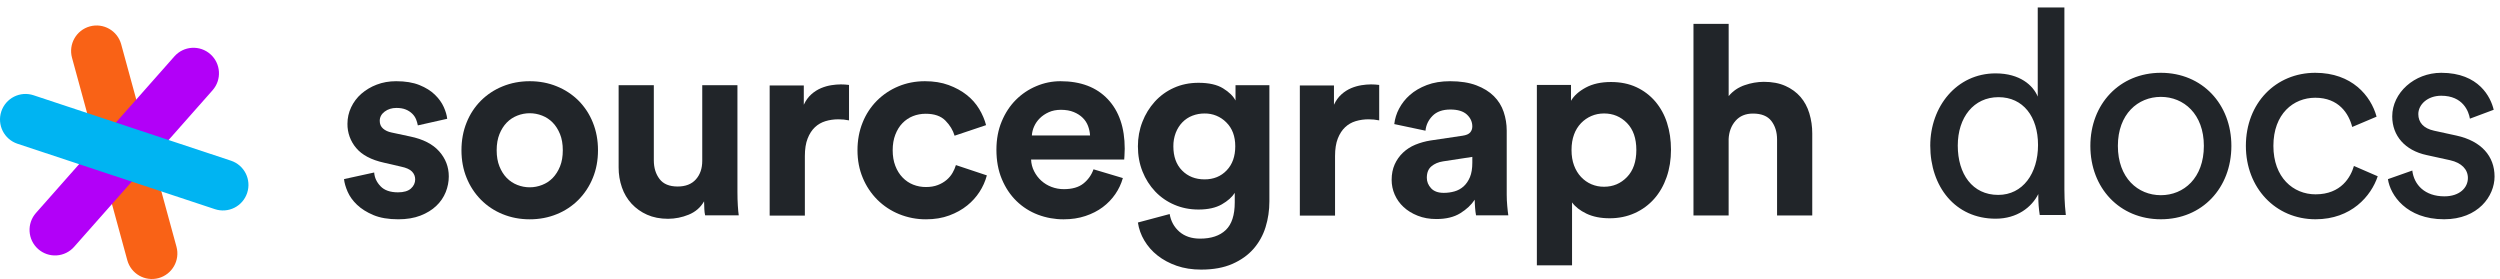
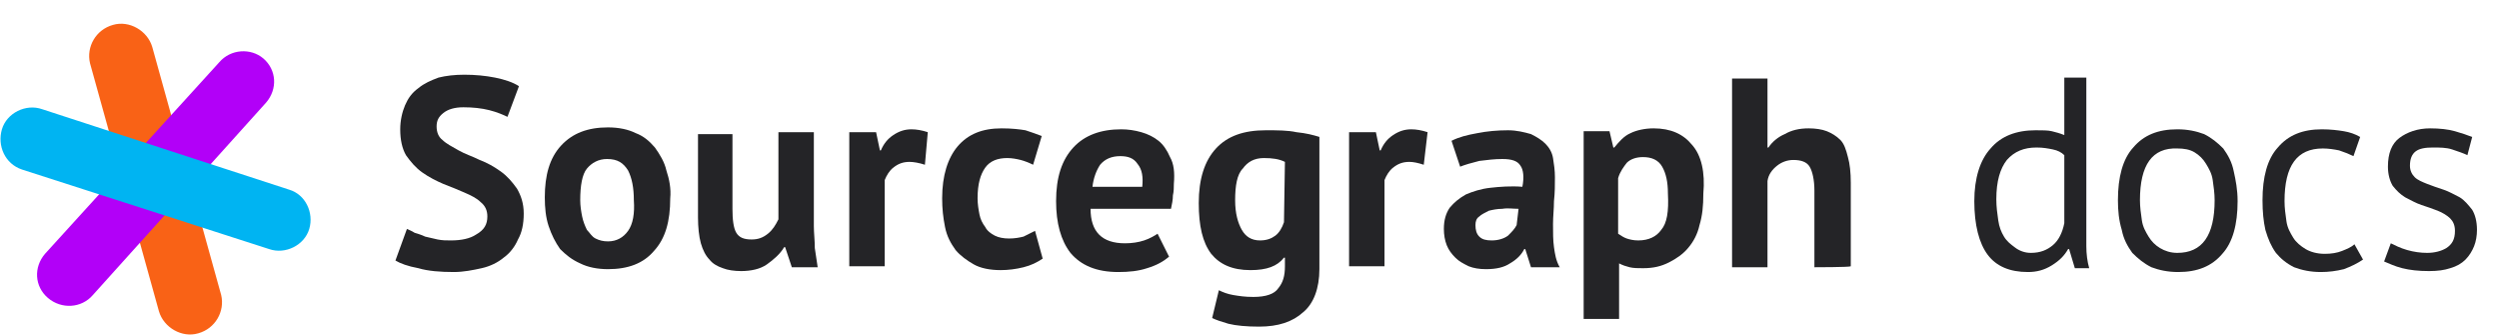
- <svg xmlns="http://www.w3.org/2000/svg" width="314" height="35" viewBox="0 0 314 35">
-   <g fill="none" fill-rule="evenodd">
-     <path fill="#212529" d="M245.896 18.288c0 3.564 1.836 6.192 5.076 6.192 3.096 0 5.004-2.7 5.004-6.264s-1.872-6.012-4.968-6.012-5.112 2.52-5.112 6.084zm10.116 6.372v-.288c-.828 1.656-2.664 3.096-5.364 3.096-5.076 0-8.208-4.032-8.208-9.18 0-4.896 3.312-9.072 8.208-9.072 3.06 0 4.716 1.512 5.292 2.916V.936h3.348v22.86c0 1.656.144 2.916.18 3.204h-3.276a14.504 14.504 0 0 1-.18-2.34zm15.393-.144c2.88 0 5.4-2.16 5.4-6.192 0-3.996-2.52-6.156-5.4-6.156-2.88 0-5.4 2.16-5.4 6.156 0 4.032 2.52 6.192 5.4 6.192zm0-15.372c5.184 0 8.856 3.924 8.856 9.18 0 5.292-3.672 9.216-8.856 9.216-5.184 0-8.856-3.924-8.856-9.216 0-5.256 3.672-9.18 8.856-9.18zm19.39 3.132c-2.737 0-5.257 2.016-5.257 6.048 0 3.96 2.484 6.084 5.292 6.084 3.24 0 4.428-2.196 4.824-3.564l2.988 1.296c-.828 2.484-3.312 5.4-7.812 5.4-5.04 0-8.748-3.96-8.748-9.216 0-5.4 3.78-9.18 8.712-9.18 4.608 0 6.984 2.88 7.704 5.508l-3.06 1.296c-.432-1.692-1.692-3.672-4.644-3.672zm9.129 10.224l3.06-1.08c.216 1.8 1.584 3.24 4.032 3.24 1.908 0 2.952-1.08 2.952-2.304 0-1.08-.792-1.908-2.232-2.232l-2.952-.648c-2.7-.576-4.32-2.412-4.32-4.86 0-2.952 2.772-5.472 6.156-5.472 4.752 0 6.228 3.096 6.588 4.644l-2.988 1.116c-.144-.9-.864-2.88-3.6-2.88-1.728 0-2.88 1.116-2.88 2.304 0 1.044.648 1.8 1.98 2.088l2.808.612c3.132.684 4.788 2.592 4.788 5.148 0 2.448-2.052 5.364-6.336 5.364-4.752 0-6.768-3.06-7.056-5.04z" />
-     <g fill="#212529">
-       <path d="M217.12 27.059h-4.42V3h4.42v9.072a4.41 4.41 0 0 1 2.026-1.38 7.43 7.43 0 0 1 2.392-.415c1.043 0 1.944.171 2.707.515.767.343 1.397.804 1.895 1.38.5.576.87 1.262 1.112 2.06a8.61 8.61 0 0 1 .367 2.525V27.06h-4.42V17.52c0-.93-.239-1.705-.716-2.326-.475-.62-1.246-.93-2.309-.93-.93 0-1.66.303-2.193.913-.53.61-.82 1.368-.864 2.276v9.605h.002z" />
-       <path fill-rule="nonzero" d="M193.03 33.327V10.665h4.288v1.994c.377-.643.994-1.196 1.859-1.662.864-.465 1.916-.697 3.157-.697 1.197 0 2.259.215 3.19.647a6.961 6.961 0 0 1 2.377 1.796 7.72 7.72 0 0 1 1.477 2.692c.332 1.03.498 2.154.498 3.372 0 1.241-.182 2.386-.548 3.44-.364 1.05-.885 1.96-1.56 2.723a7.153 7.153 0 0 1-2.444 1.795c-.952.432-2.006.65-3.155.65-1.131 0-2.1-.195-2.91-.582-.806-.389-1.412-.86-1.81-1.412v7.907h-4.419zm12.495-14.49c0-1.462-.394-2.59-1.18-3.39-.786-.797-1.743-1.196-2.874-1.196-.577 0-1.107.106-1.595.317-.487.21-.92.509-1.296.897a4.052 4.052 0 0 0-.88 1.428c-.21.565-.316 1.213-.316 1.945 0 .73.105 1.38.316 1.942.211.565.503 1.047.88 1.447.377.4.809.703 1.296.913a3.945 3.945 0 0 0 1.595.315c1.13 0 2.088-.402 2.874-1.211.787-.808 1.18-1.944 1.18-3.406zM174.79 22.595c0-.73.129-1.379.382-1.944a4.646 4.646 0 0 1 1.044-1.478c.445-.421.96-.753 1.545-.996a8.622 8.622 0 0 1 1.911-.532l4.022-.598c.465-.066.786-.205.963-.415.178-.21.266-.459.266-.748 0-.576-.227-1.074-.68-1.496-.456-.42-1.147-.632-2.078-.632-.975 0-1.72.267-2.243.798-.52.532-.814 1.152-.88 1.861l-3.921-.83a5.385 5.385 0 0 1 .598-1.929 5.939 5.939 0 0 1 1.362-1.727c.577-.51 1.286-.925 2.127-1.247.841-.321 1.816-.482 2.924-.482 1.283 0 2.382.171 3.291.514.907.344 1.643.798 2.208 1.363a5.035 5.035 0 0 1 1.229 1.976c.256.754.384 1.54.384 2.36v8.04c0 .445.021.915.066 1.413s.088.891.134 1.18h-4.054a8.588 8.588 0 0 1-.116-.914c-.032-.387-.05-.735-.05-1.047-.422.643-1.025 1.208-1.811 1.696-.786.487-1.79.73-3.007.73-.865 0-1.645-.137-2.341-.417-.699-.276-1.292-.64-1.78-1.096a4.642 4.642 0 0 1-1.112-1.56 4.593 4.593 0 0 1-.383-1.843zm6.547 1.628c.462 0 .912-.06 1.344-.183a2.877 2.877 0 0 0 1.149-.63c.331-.3.595-.687.796-1.164.198-.474.298-1.08.298-1.81v-.73l-3.688.563c-.574.089-1.06.295-1.444.616-.39.322-.583.804-.583 1.445 0 .489.177.927.533 1.313.354.386.884.58 1.595.58z" />
-       <path d="M173.23 15.118a6.739 6.739 0 0 0-1.33-.133 5.6 5.6 0 0 0-1.628.232c-.51.155-.951.41-1.328.765-.377.355-.68.825-.915 1.412-.231.588-.347 1.325-.347 2.21v7.476h-4.422V10.732h4.286v2.426c.245-.532.56-.968.949-1.313a4.386 4.386 0 0 1 1.228-.78 5.699 5.699 0 0 1 1.297-.366 7.914 7.914 0 0 1 1.178-.099c.179 0 .348.005.514.017.169.011.34.028.515.05v4.451h.002z" />
-       <path fill-rule="nonzero" d="M146.91 26.883c.153.908.564 1.649 1.228 2.226.666.575 1.53.863 2.593.863 1.394 0 2.47-.36 3.223-1.079.754-.721 1.131-1.879 1.131-3.473v-1.197c-.334.532-.877 1.015-1.63 1.447-.752.43-1.727.647-2.922.647-1.088 0-2.095-.198-3.025-.598a7.172 7.172 0 0 1-2.41-1.662 7.823 7.823 0 0 1-1.594-2.508c-.39-.963-.583-2.02-.583-3.173 0-1.086.188-2.11.565-3.074a8.142 8.142 0 0 1 1.563-2.543 7.212 7.212 0 0 1 2.39-1.727c.933-.421 1.962-.632 3.093-.632 1.307 0 2.336.233 3.087.697.753.464 1.276.975 1.562 1.528v-1.924h4.254v14.587c0 1.13-.16 2.21-.48 3.24a7.494 7.494 0 0 1-1.512 2.725c-.689.786-1.576 1.418-2.658 1.894-1.085.476-2.393.715-3.921.715-1.13 0-2.156-.161-3.076-.481-.92-.322-1.723-.754-2.409-1.297a6.759 6.759 0 0 1-1.66-1.893 6.134 6.134 0 0 1-.799-2.243l3.99-1.065zm4.386-4.354c1.128 0 2.055-.377 2.773-1.13.721-.753 1.08-1.761 1.08-3.024 0-1.264-.377-2.265-1.13-3.008a3.74 3.74 0 0 0-2.723-1.113 4.16 4.16 0 0 0-1.545.282 3.504 3.504 0 0 0-1.249.831c-.354.366-.63.804-.83 1.314a4.643 4.643 0 0 0-.298 1.694c0 1.286.364 2.3 1.096 3.04.73.742 1.673 1.114 2.826 1.114zM141.03 22.365a6.759 6.759 0 0 1-.944 2.01c-.433.63-.96 1.178-1.581 1.643-.62.465-1.344.835-2.175 1.112-.831.278-1.743.416-2.741.416a8.996 8.996 0 0 1-3.223-.581 7.813 7.813 0 0 1-2.691-1.711c-.776-.754-1.39-1.672-1.845-2.76-.454-1.083-.68-2.314-.68-3.688 0-1.307.22-2.493.665-3.555.442-1.064 1.035-1.965 1.778-2.708a7.955 7.955 0 0 1 2.576-1.727 7.714 7.714 0 0 1 3.022-.616c2.547 0 4.53.754 5.95 2.26 1.417 1.506 2.124 3.577 2.124 6.214 0 .31-.01.603-.032.88a8.848 8.848 0 0 0-.032.482h-11.697c.022.53.15 1.025.383 1.477.232.456.531.85.897 1.181a4.05 4.05 0 0 0 1.28.781 4.302 4.302 0 0 0 1.56.282c1.041 0 1.854-.234 2.442-.699a3.938 3.938 0 0 0 1.279-1.794l3.685 1.101zm-4.12-5.351a3.993 3.993 0 0 0-.248-1.18 2.81 2.81 0 0 0-.664-1.029c-.301-.3-.675-.542-1.13-.73-.456-.188-.992-.283-1.614-.283-.575 0-1.084.1-1.526.3-.444.199-.821.455-1.13.763a3.368 3.368 0 0 0-.714 1.03 3.23 3.23 0 0 0-.282 1.13h7.308v-.001z" />
-       <path d="M116.274 14.288c-.576 0-1.114.1-1.612.298-.499.2-.936.494-1.312.881-.377.388-.676.87-.897 1.446-.223.576-.332 1.23-.332 1.96s.109 1.385.332 1.96c.22.578.526 1.063.913 1.463.387.4.83.698 1.328.896a4.3 4.3 0 0 0 1.612.298c.554 0 1.047-.08 1.48-.248a3.79 3.79 0 0 0 1.113-.648c.31-.266.56-.565.747-.896a4.47 4.47 0 0 0 .416-.964l3.887 1.295a7.221 7.221 0 0 1-2.46 3.773c-.643.52-1.395.94-2.26 1.26-.862.322-1.839.483-2.923.483a8.788 8.788 0 0 1-3.372-.649 8.276 8.276 0 0 1-2.741-1.81 8.465 8.465 0 0 1-1.827-2.742c-.443-1.052-.666-2.21-.666-3.472s.216-2.426.648-3.49a8.162 8.162 0 0 1 1.796-2.74 8.32 8.32 0 0 1 2.69-1.795c1.03-.43 2.145-.647 3.34-.647 1.108 0 2.099.16 2.973.482.875.322 1.634.736 2.277 1.247a6.505 6.505 0 0 1 1.561 1.76c.4.665.687 1.34.865 2.028l-3.954 1.328c-.2-.685-.583-1.317-1.147-1.893-.565-.576-1.39-.864-2.475-.864zM106.638 15.118a6.739 6.739 0 0 0-1.329-.133c-.576 0-1.119.078-1.628.232-.51.156-.953.41-1.329.765-.376.355-.681.825-.913 1.412-.233.588-.348 1.325-.348 2.21v7.476H96.67V10.732h4.287v2.426c.243-.532.56-.968.947-1.313a4.392 4.392 0 0 1 1.23-.78c.43-.178.864-.3 1.294-.366a7.93 7.93 0 0 1 1.18-.099c.177 0 .348.005.514.017.166.011.339.028.515.05v4.451h.001zM88.565 27.049a4.422 4.422 0 0 1-.1-.765 14.33 14.33 0 0 1-.033-.997c-.444.777-1.092 1.335-1.943 1.68a6.875 6.875 0 0 1-2.575.514c-.997 0-1.877-.173-2.642-.514a5.913 5.913 0 0 1-1.944-1.38 5.815 5.815 0 0 1-1.213-2.044 7.507 7.507 0 0 1-.415-2.508V10.7h4.42v9.437c0 .931.237 1.71.715 2.342.475.63 1.234.947 2.276.947.997 0 1.762-.299 2.293-.897.532-.598.798-1.373.798-2.326V10.7h4.42v13.39c0 .644.016 1.225.05 1.746.033.521.071.925.115 1.213h-4.222z" />
-       <path fill-rule="nonzero" d="M66.534 10.2c1.218 0 2.354.215 3.406.647a8.242 8.242 0 0 1 2.725 1.794 8.19 8.19 0 0 1 1.794 2.741c.433 1.064.649 2.227.649 3.49 0 1.263-.216 2.419-.649 3.472a8.388 8.388 0 0 1-1.794 2.741 8.075 8.075 0 0 1-2.725 1.811c-1.052.432-2.188.649-3.406.649-1.22 0-2.355-.217-3.406-.649a8.088 8.088 0 0 1-2.724-1.81 8.372 8.372 0 0 1-1.796-2.742c-.432-1.053-.648-2.21-.648-3.472s.216-2.426.648-3.49a8.162 8.162 0 0 1 1.796-2.74 8.223 8.223 0 0 1 2.724-1.795c1.052-.43 2.188-.647 3.406-.647zm0 13.325c.532 0 1.052-.098 1.561-.299.51-.198.953-.492 1.33-.88.376-.387.68-.869.915-1.445.233-.576.348-1.252.348-2.027 0-.776-.115-1.451-.348-2.027-.234-.575-.538-1.058-.915-1.446a3.742 3.742 0 0 0-1.33-.881 4.246 4.246 0 0 0-3.123 0c-.509.2-.951.494-1.328.88-.377.39-.68.872-.913 1.447-.233.576-.349 1.251-.349 2.027 0 .775.117 1.45.349 2.027.232.576.536 1.058.913 1.446.377.387.82.68 1.328.88.51.2 1.03.298 1.562.298z" />
-       <path d="M46.997 21.665c.043.643.31 1.218.797 1.728.486.509 1.218.765 2.193.765.732 0 1.273-.16 1.63-.482.352-.32.53-.704.53-1.146 0-.377-.133-.704-.4-.982-.265-.276-.72-.48-1.361-.615l-2.16-.499c-1.595-.353-2.759-.968-3.49-1.844a4.603 4.603 0 0 1-1.096-3.04c0-.733.154-1.423.465-2.078a5.188 5.188 0 0 1 1.28-1.695 6.399 6.399 0 0 1 1.928-1.146c.742-.287 1.555-.431 2.443-.431 1.15 0 2.126.16 2.923.482.797.322 1.446.726 1.944 1.213.499.488.869 1.002 1.112 1.545.243.543.387 1.035.432 1.48l-3.687.829a4.15 4.15 0 0 0-.216-.748 2.095 2.095 0 0 0-.481-.715 2.475 2.475 0 0 0-.815-.53c-.321-.133-.713-.2-1.179-.2-.576 0-1.069.155-1.48.464-.408.311-.614.698-.614 1.163 0 .399.138.72.415.964.277.244.637.41 1.08.498l2.326.498c1.617.333 2.83.953 3.64 1.861.808.91 1.212 1.96 1.212 3.156 0 .667-.129 1.319-.382 1.96a4.887 4.887 0 0 1-1.18 1.73c-.53.51-1.196.919-1.993 1.229-.798.309-1.728.464-2.791.464-1.24 0-2.28-.177-3.123-.53-.843-.355-1.528-.788-2.06-1.297-.533-.51-.925-1.058-1.18-1.644-.255-.588-.405-1.113-.449-1.578l3.787-.829z" />
+ <svg xmlns="http://www.w3.org/2000/svg" version="1.1" id="Layer_1" x="0px" y="0px" viewBox="0 0 261 35" style="enable-background:new 0 0 261 35;" xml:space="preserve">
+   <style type="text/css">
+ 	.st0{fill:#F96216;}
+ 	.st1{fill:#B200F8;}
+ 	.st2{fill:#00B4F2;}
+ 	.st3{fill:#242427;}
+ </style>
+   <g>
+     <path class="st0" d="M9.4,6.6l7.2,25.9c0.5,1.7,2.4,2.8,4.1,2.3c1.8-0.5,2.8-2.3,2.4-4L15.9,4.9c-0.5-1.7-2.4-2.8-4.1-2.3   C10,3.1,9,4.9,9.4,6.6z" />
+     <path class="st1" d="M22.9,6.5L4.7,26.5c-1.2,1.4-1.1,3.4,0.3,4.6c1.4,1.2,3.5,1.1,4.7-0.3l18.1-20.1c1.2-1.4,1.1-3.4-0.3-4.6   C26.2,5,24.1,5.1,22.9,6.5z" />
+     <path class="st2" d="M2.3,17.7L28.1,26c1.7,0.6,3.7-0.4,4.2-2.1s-0.4-3.6-2.1-4.1L4.4,11.4c-1.7-0.6-3.7,0.4-4.2,2.1   S0.5,17.1,2.3,17.7z" />
+     <path class="st3" d="M50.9,22.6c0-0.6-0.2-1.1-0.7-1.5c-0.4-0.4-1-0.7-1.7-1s-1.4-0.6-2.2-0.9c-0.7-0.3-1.5-0.7-2.2-1.2   c-0.7-0.5-1.2-1.1-1.7-1.8c-0.4-0.7-0.6-1.6-0.6-2.7c0-0.9,0.2-1.8,0.5-2.5c0.3-0.7,0.7-1.3,1.4-1.8c0.6-0.5,1.3-0.8,2.1-1.1   c0.8-0.2,1.7-0.3,2.7-0.3c1.1,0,2.2,0.1,3.2,0.3c1,0.2,1.9,0.5,2.5,0.9L53,12.2c-0.4-0.2-1.1-0.5-1.9-0.7c-0.8-0.2-1.7-0.3-2.7-0.3   c-0.9,0-1.6,0.2-2.1,0.6c-0.5,0.4-0.7,0.8-0.7,1.4c0,0.6,0.2,1.1,0.6,1.4c0.4,0.4,1,0.7,1.7,1.1s1.4,0.6,2.2,1   c0.8,0.3,1.5,0.7,2.2,1.2s1.2,1.1,1.7,1.8c0.4,0.7,0.7,1.5,0.7,2.6s-0.2,2-0.6,2.7c-0.3,0.7-0.8,1.4-1.5,1.9   c-0.6,0.5-1.4,0.9-2.3,1.1c-0.9,0.2-1.9,0.4-2.9,0.4c-1.4,0-2.7-0.1-3.7-0.4c-1.1-0.2-1.9-0.5-2.4-0.8l1.2-3.3   c0.2,0.1,0.5,0.2,0.8,0.4c0.3,0.1,0.7,0.2,1.1,0.4c0.4,0.1,0.9,0.2,1.3,0.3c0.5,0.1,0.9,0.1,1.4,0.1c1.1,0,2-0.2,2.6-0.6   C50.6,24,50.9,23.4,50.9,22.6z" />
+     <path class="st3" d="M69.6,17.8c-0.2-0.9-0.7-1.7-1.2-2.4c-0.6-0.7-1.2-1.2-2-1.5c-0.8-0.4-1.8-0.6-2.9-0.6c-2.1,0-3.7,0.6-4.9,1.9   s-1.7,3.1-1.7,5.4c0,1.1,0.1,2.1,0.4,3c0.3,0.9,0.7,1.7,1.2,2.4c0.6,0.6,1.2,1.1,2.1,1.5c0.8,0.4,1.8,0.6,2.9,0.6   c2.1,0,3.7-0.6,4.8-1.9c1.2-1.3,1.7-3.1,1.7-5.5C70.1,19.7,69.9,18.7,69.6,17.8z M65.6,24.1c-0.5,0.7-1.2,1.1-2.1,1.1   c-0.5,0-0.9-0.1-1.3-0.3c-0.4-0.2-0.6-0.6-0.9-0.9c-0.2-0.4-0.4-0.9-0.5-1.4c-0.1-0.5-0.2-1.1-0.2-1.7c0-1.5,0.2-2.7,0.7-3.3   s1.2-1,2.1-1c1.1,0,1.7,0.4,2.2,1.2c0.4,0.8,0.6,1.8,0.6,3.1C66.3,22.3,66.1,23.4,65.6,24.1z" />
+     <path class="st3" d="M76.5,13.8v8c0,1.1,0.1,2,0.4,2.5c0.3,0.5,0.8,0.7,1.6,0.7c0.7,0,1.2-0.2,1.7-0.6s0.8-0.9,1.1-1.5v-9.1h3.7   v9.8c0,0.7,0.1,1.5,0.1,2.3c0.1,0.7,0.2,1.4,0.3,2h-2.7L82,25.8h-0.1c-0.4,0.7-1.1,1.3-1.8,1.8c-0.7,0.5-1.7,0.7-2.7,0.7   c-0.7,0-1.4-0.1-1.9-0.3c-0.6-0.2-1.1-0.5-1.4-0.9c-0.4-0.4-0.7-1-0.9-1.7c-0.2-0.7-0.3-1.7-0.3-2.7v-8.7H76.5z" />
+     <path class="st3" d="M96.6,17.2C96,17,95.4,16.9,95,16.9c-0.7,0-1.2,0.2-1.7,0.6c-0.4,0.3-0.7,0.8-0.9,1.3v9h-3.7v-14h2.8l0.4,1.9   h0.1c0.3-0.7,0.7-1.2,1.3-1.6s1.2-0.6,1.9-0.6c0.5,0,1.1,0.1,1.7,0.3L96.6,17.2z" />
+     <path class="st3" d="M108.9,27c-0.6,0.4-1.2,0.7-2,0.9c-0.8,0.2-1.6,0.3-2.4,0.3c-1.1,0-2.1-0.2-2.8-0.6c-0.7-0.4-1.4-0.9-1.9-1.5   c-0.5-0.7-0.9-1.4-1.1-2.4s-0.3-1.9-0.3-3c0-2.4,0.6-4.2,1.6-5.4c1.1-1.3,2.6-1.9,4.6-1.9c1.1,0,1.9,0.1,2.5,0.2   c0.6,0.2,1.2,0.4,1.7,0.6l-0.9,3c-0.4-0.2-0.9-0.4-1.3-0.5c-0.4-0.1-0.9-0.2-1.4-0.2c-1,0-1.8,0.3-2.3,1c-0.5,0.7-0.8,1.7-0.8,3.2   c0,0.6,0.1,1.2,0.2,1.7c0.1,0.5,0.3,0.9,0.6,1.3c0.2,0.4,0.6,0.7,1,0.9c0.4,0.2,0.9,0.3,1.5,0.3c0.6,0,1.1-0.1,1.5-0.2   c0.4-0.2,0.8-0.4,1.2-0.6L108.9,27z" />
+     <path class="st3" d="M122.2,16.4c-0.3-0.7-0.7-1.3-1.2-1.7s-1.1-0.7-1.8-0.9c-0.7-0.2-1.4-0.3-2.1-0.3c-2.1,0-3.8,0.6-5,1.9   s-1.8,3.1-1.8,5.6c0,2.3,0.5,4.1,1.5,5.4c1.1,1.3,2.7,2,5,2c1.1,0,2.1-0.1,3-0.4c1-0.3,1.7-0.7,2.3-1.2l-1.2-2.4   c-0.3,0.2-0.8,0.5-1.4,0.7c-0.6,0.2-1.3,0.3-2,0.3c-1.2,0-2.1-0.3-2.7-0.9c-0.6-0.6-0.9-1.5-0.9-2.7h8.4c0.1-0.5,0.2-0.9,0.2-1.4   c0.1-0.4,0.1-0.9,0.1-1.2C122.7,18,122.6,17.1,122.2,16.4z M119.3,19.5h-5.2c0.1-0.9,0.4-1.7,0.8-2.3c0.5-0.6,1.2-0.9,2.1-0.9   c0.8,0,1.4,0.2,1.8,0.8C119.3,17.7,119.4,18.5,119.3,19.5z" />
+     <path class="st3" d="M135.4,13.8c-0.9-0.2-2-0.2-3.2-0.2c-2.3,0-4,0.6-5.2,1.9s-1.8,3.2-1.8,5.7c0,2.4,0.4,4.1,1.3,5.3   c0.9,1.1,2.2,1.7,4.1,1.7c1.7,0,2.8-0.4,3.5-1.3h0.1v0.9c0,1-0.2,1.7-0.7,2.3c-0.4,0.6-1.3,0.9-2.6,0.9c-0.9,0-1.5-0.1-2.1-0.2   s-1.1-0.3-1.5-0.5l-0.7,2.9c0.4,0.2,1,0.4,1.7,0.6c0.8,0.2,1.9,0.3,3.2,0.3c2,0,3.5-0.5,4.6-1.5c1.1-0.9,1.7-2.5,1.7-4.5V14.3   C137.2,14.1,136.4,13.9,135.4,13.8z M134.1,23.2c-0.2,0.6-0.5,1.1-0.9,1.4c-0.4,0.3-0.9,0.5-1.6,0.5c-0.9,0-1.5-0.4-1.9-1.1   c-0.4-0.7-0.7-1.7-0.7-3.1c0-1.5,0.2-2.7,0.8-3.3c0.5-0.7,1.2-1.1,2.2-1.1c0.9,0,1.6,0.1,2.2,0.4L134.1,23.2L134.1,23.2z" />
+     <path class="st3" d="M148.7,17.2c-0.6-0.2-1.1-0.3-1.5-0.3c-0.7,0-1.2,0.2-1.7,0.6c-0.4,0.3-0.7,0.8-0.9,1.3v9h-3.7v-14h2.8   l0.4,1.9h0.1c0.3-0.7,0.7-1.2,1.3-1.6c0.6-0.4,1.2-0.6,1.9-0.6c0.5,0,1.1,0.1,1.7,0.3L148.7,17.2z" />
+     <path class="st3" d="M162.3,25.8c-0.1-0.7-0.1-1.5-0.1-2.4c0-0.8,0.1-1.6,0.1-2.4c0.1-0.9,0.1-1.7,0.1-2.5c0-0.7-0.1-1.4-0.2-2   c-0.1-0.6-0.4-1.1-0.8-1.5c-0.4-0.4-0.9-0.7-1.5-1c-0.7-0.2-1.5-0.4-2.4-0.4c-1.1,0-2.2,0.1-3.2,0.3c-1.1,0.2-1.9,0.4-2.7,0.8   l0.9,2.7c0.5-0.2,1.2-0.4,2-0.6c0.8-0.1,1.6-0.2,2.4-0.2c1,0,1.6,0.2,1.9,0.7c0.3,0.4,0.4,1.2,0.2,2.2c-1.2-0.1-2.4,0-3.3,0.1   c-1,0.1-1.9,0.4-2.6,0.7c-0.7,0.4-1.2,0.8-1.7,1.4c-0.4,0.6-0.6,1.3-0.6,2.2c0,0.6,0.1,1.2,0.3,1.7c0.2,0.5,0.5,0.9,0.9,1.3   c0.4,0.4,0.8,0.6,1.4,0.9c0.5,0.2,1.1,0.3,1.8,0.3c1.1,0,1.9-0.2,2.5-0.6c0.7-0.4,1.2-0.9,1.5-1.5h0.1l0.6,1.9h3   C162.5,27.2,162.4,26.5,162.3,25.8z M158.4,23.5c-0.2,0.4-0.5,0.7-0.9,1.1c-0.4,0.3-1,0.5-1.7,0.5c-0.6,0-1-0.1-1.3-0.4   c-0.3-0.3-0.4-0.7-0.4-1.2c0-0.4,0.1-0.7,0.4-0.9c0.2-0.2,0.6-0.4,1-0.6c0.4-0.1,0.9-0.2,1.4-0.2c0.6-0.1,1.1,0,1.7,0L158.4,23.5   L158.4,23.5z" />
+     <path class="st3" d="M176.7,15.1c-0.9-1.1-2.2-1.7-4-1.7c-0.9,0-1.8,0.2-2.4,0.5c-0.7,0.3-1.2,0.9-1.7,1.5h-0.1l-0.4-1.7h-2.7v19.6   h3.7v-5.8c0.4,0.2,0.7,0.3,1.1,0.4c0.4,0.1,0.9,0.1,1.4,0.1c1.1,0,1.9-0.2,2.7-0.6c0.8-0.4,1.5-0.9,2-1.5c0.6-0.7,1-1.5,1.2-2.4   c0.3-1,0.4-2,0.4-3.3C178.1,18,177.7,16.2,176.7,15.1z M173.5,24c-0.5,0.7-1.3,1.1-2.4,1.1c-0.5,0-0.9-0.1-1.2-0.2   c-0.3-0.1-0.6-0.3-0.9-0.5v-5.8c0.2-0.7,0.6-1.2,0.9-1.6c0.4-0.4,1-0.6,1.7-0.6c0.9,0,1.6,0.3,2,1c0.4,0.7,0.6,1.6,0.6,2.8   C174.3,22.1,174.1,23.3,173.5,24z" />
+     <path class="st3" d="M189.5,27.9v-8c0-1.1-0.2-2-0.5-2.5c-0.3-0.5-0.9-0.7-1.7-0.7c-0.6,0-1.2,0.2-1.7,0.6c-0.5,0.4-0.9,0.9-1,1.6   v9h-3.7V8.2h3.7v7.2h0.1c0.4-0.6,1-1.1,1.7-1.4c0.7-0.4,1.5-0.6,2.5-0.6c0.7,0,1.4,0.1,1.9,0.3c0.5,0.2,1,0.5,1.4,0.9   c0.4,0.4,0.6,1,0.8,1.8c0.2,0.7,0.3,1.6,0.3,2.7v8.7C193.2,27.9,189.5,27.9,189.5,27.9z" />
+     <g>
+       <path class="st3" d="M217.9,23.1c0,1,0,1.8,0,2.6c0,0.8,0.1,1.6,0.3,2.3h-1.5l-0.6-2H216c-0.4,0.7-0.9,1.2-1.7,1.7    s-1.6,0.7-2.5,0.7c-1.9,0-3.3-0.6-4.2-1.8s-1.4-3.1-1.4-5.6c0-2.4,0.6-4.3,1.7-5.5c1.1-1.3,2.7-1.9,4.7-1.9c0.7,0,1.3,0,1.7,0.1    c0.4,0.1,0.8,0.2,1.3,0.4V8.1h2.3V23.1z M212.1,26.4c1,0,1.7-0.3,2.3-0.8s1-1.3,1.2-2.3v-7.1c-0.3-0.3-0.7-0.5-1.2-0.6    s-1-0.2-1.7-0.2c-1.3,0-2.3,0.4-3.1,1.3c-0.7,0.9-1.1,2.2-1.1,4.1c0,0.8,0.1,1.5,0.2,2.2c0.1,0.7,0.3,1.2,0.6,1.7    c0.3,0.5,0.7,0.8,1.1,1.1C210.9,26.2,211.5,26.4,212.1,26.4z" />
+       <path class="st3" d="M221.2,20.9c0-2.4,0.5-4.3,1.6-5.5c1.1-1.3,2.6-1.9,4.6-1.9c1.1,0,2,0.2,2.8,0.5c0.8,0.4,1.4,0.9,2,1.5    c0.5,0.7,0.9,1.4,1.1,2.4c0.2,0.9,0.4,1.9,0.4,3.1c0,2.4-0.5,4.3-1.6,5.5c-1.1,1.3-2.6,1.9-4.6,1.9c-1.1,0-2-0.2-2.8-0.5    c-0.8-0.4-1.4-0.9-2-1.5c-0.5-0.7-0.9-1.4-1.1-2.4C221.3,23,221.2,22,221.2,20.9z M223.5,20.9c0,0.7,0.1,1.4,0.2,2.1    c0.1,0.7,0.4,1.2,0.7,1.7c0.3,0.5,0.7,0.9,1.2,1.2c0.5,0.3,1.1,0.5,1.8,0.5c2.6,0,3.9-1.8,3.9-5.5c0-0.7-0.1-1.4-0.2-2.1    c-0.1-0.7-0.4-1.2-0.7-1.7s-0.7-0.9-1.2-1.2c-0.5-0.3-1.1-0.4-1.8-0.4C224.8,15.4,223.5,17.2,223.5,20.9z" />
+       <path class="st3" d="M246.8,27.1c-0.6,0.4-1.2,0.7-2,1c-0.8,0.2-1.6,0.3-2.4,0.3c-1.1,0-2-0.2-2.8-0.5c-0.8-0.4-1.4-0.9-1.9-1.5    c-0.5-0.7-0.8-1.4-1.1-2.4c-0.2-0.9-0.3-1.9-0.3-3.1c0-2.4,0.5-4.3,1.6-5.5c1.1-1.3,2.6-1.9,4.6-1.9c0.9,0,1.7,0.1,2.3,0.2    c0.6,0.1,1.2,0.3,1.7,0.6l-0.7,2c-0.4-0.2-0.9-0.4-1.5-0.6c-0.5-0.1-1.1-0.2-1.7-0.2c-2.7,0-4,1.8-4,5.5c0,0.7,0.1,1.4,0.2,2.1    s0.4,1.2,0.7,1.7s0.8,0.9,1.3,1.2c0.5,0.3,1.2,0.5,2,0.5c0.7,0,1.3-0.1,1.8-0.3s1-0.4,1.3-0.7L246.8,27.1z" />
+       <path class="st3" d="M256.4,24.1c0-0.6-0.2-1-0.5-1.3c-0.3-0.3-0.8-0.6-1.3-0.8c-0.5-0.2-1.1-0.4-1.7-0.6s-1.1-0.5-1.7-0.8    c-0.5-0.3-0.9-0.7-1.3-1.2c-0.3-0.5-0.5-1.2-0.5-2c0-1.4,0.4-2.4,1.2-3c0.8-0.6,1.9-1,3.2-1c1,0,1.9,0.1,2.6,0.3s1.3,0.4,1.8,0.6    l-0.5,1.9c-0.4-0.2-1-0.4-1.6-0.6c-0.6-0.2-1.3-0.2-2-0.2c-0.8,0-1.4,0.1-1.8,0.4c-0.4,0.3-0.6,0.8-0.6,1.5c0,0.5,0.2,0.9,0.5,1.2    c0.3,0.3,0.8,0.5,1.3,0.7c0.5,0.2,1.1,0.4,1.7,0.6s1.1,0.5,1.7,0.8c0.5,0.3,0.9,0.8,1.3,1.3c0.3,0.5,0.5,1.2,0.5,2.1    c0,0.6-0.1,1.2-0.3,1.7c-0.2,0.5-0.5,1-0.9,1.4c-0.4,0.4-0.9,0.7-1.6,0.9c-0.6,0.2-1.3,0.3-2.2,0.3c-1.1,0-2-0.1-2.8-0.3    c-0.8-0.2-1.4-0.5-1.9-0.7l0.7-1.9c0.4,0.2,1,0.5,1.7,0.7c0.7,0.2,1.4,0.3,2.1,0.3c0.8,0,1.5-0.2,2-0.5    C256.1,25.5,256.4,25,256.4,24.1z" />
    </g>
-     <path fill="#F96216" d="M9.045 7.256l6.944 25.426a3.204 3.204 0 0 0 3.933 2.248 3.21 3.21 0 0 0 2.243-3.942L15.22 5.561a3.202 3.202 0 0 0-3.934-2.246 3.209 3.209 0 0 0-2.241 3.941z" />
-     <path fill="#B200F8" d="M21.906 7.08L4.516 26.749a3.214 3.214 0 0 0 .273 4.53 3.196 3.196 0 0 0 4.519-.275l17.39-19.667a3.212 3.212 0 0 0-.273-4.529 3.196 3.196 0 0 0-4.52.274z" />
-     <path fill="#00B4F2" d="M2.197 18.056l24.801 8.216a3.2 3.2 0 0 0 4.045-2.038 3.207 3.207 0 0 0-2.034-4.052l-24.802-8.22a3.2 3.2 0 0 0-4.044 2.04 3.21 3.21 0 0 0 2.034 4.054z" />
  </g>
</svg>
